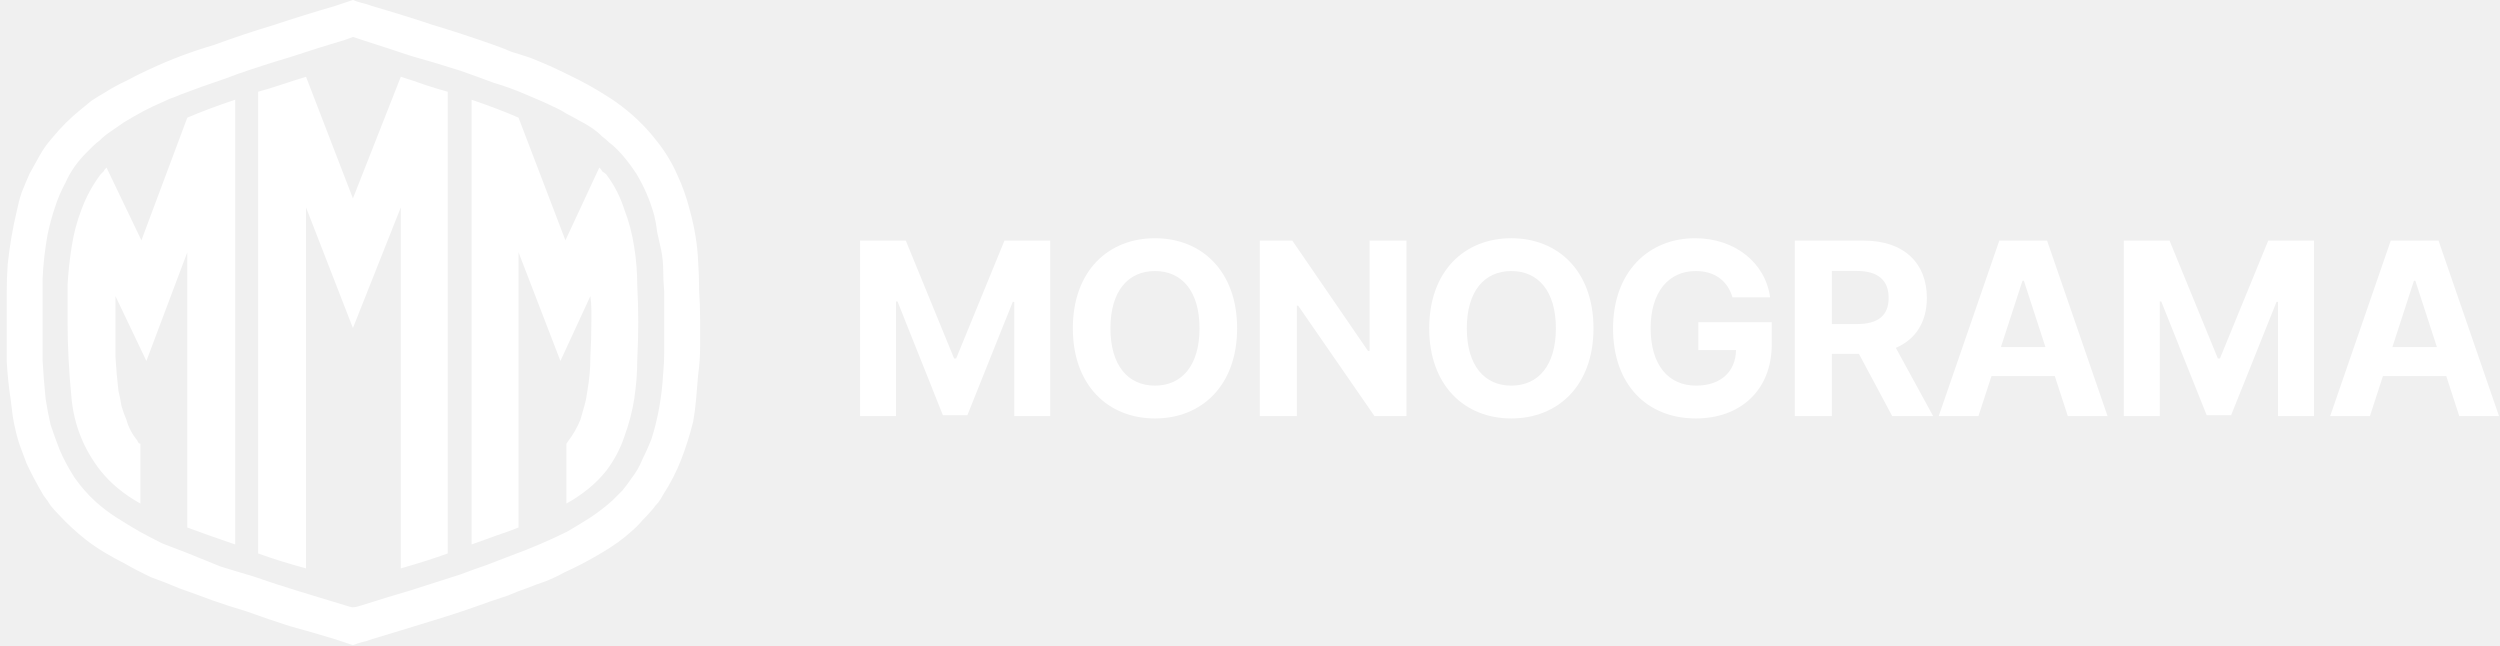
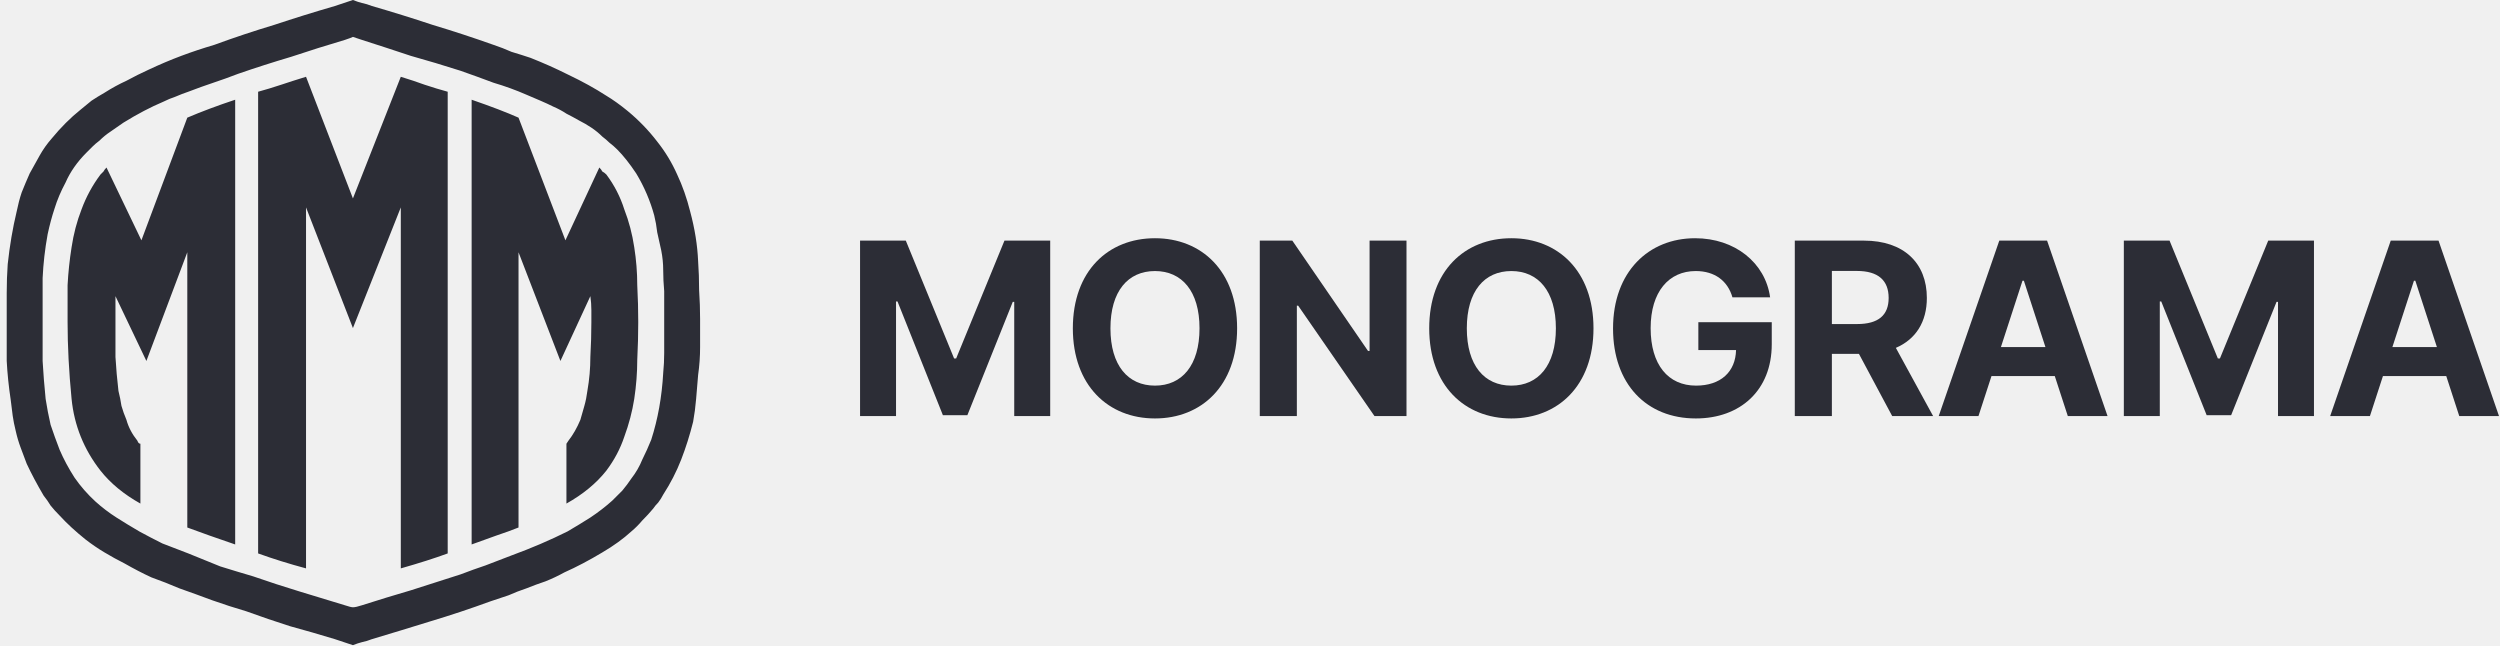
<svg xmlns="http://www.w3.org/2000/svg" width="124" height="32" viewBox="0 0 124 32" fill="none">
-   <path d="M34.231 10.485C34.462 11.343 34.594 12.167 34.627 12.958C34.66 13.42 34.676 13.898 34.676 14.393C34.709 14.887 34.725 15.365 34.725 15.827C34.725 16.288 34.725 16.75 34.725 17.212C34.725 17.673 34.693 18.135 34.627 18.597C34.594 18.992 34.561 19.388 34.528 19.784C34.495 20.179 34.445 20.558 34.379 20.921C34.214 21.581 34.016 22.207 33.785 22.801C33.554 23.394 33.258 23.971 32.895 24.532C32.829 24.664 32.746 24.796 32.647 24.927C32.548 25.026 32.466 25.125 32.4 25.224C32.235 25.422 32.053 25.62 31.855 25.818C31.69 26.015 31.509 26.197 31.311 26.362C30.915 26.724 30.437 27.071 29.876 27.4C29.216 27.796 28.589 28.126 27.995 28.39C27.699 28.554 27.385 28.703 27.055 28.835C26.758 28.933 26.445 29.049 26.115 29.181C25.818 29.28 25.521 29.395 25.224 29.527C24.927 29.626 24.631 29.725 24.334 29.824C23.344 30.186 22.354 30.516 21.364 30.813C20.408 31.11 19.434 31.407 18.445 31.703C18.28 31.769 18.115 31.819 17.95 31.852C17.818 31.885 17.669 31.934 17.505 32L16.614 31.703C15.855 31.472 15.113 31.258 14.387 31.06C13.661 30.829 12.935 30.582 12.21 30.318C11.649 30.154 11.088 29.972 10.527 29.774C9.999 29.576 9.455 29.379 8.894 29.181C8.432 28.983 7.97 28.802 7.508 28.637C7.08 28.439 6.634 28.208 6.172 27.944C5.842 27.779 5.513 27.598 5.183 27.4C4.853 27.203 4.539 26.988 4.242 26.757C3.748 26.362 3.319 25.966 2.956 25.57C2.791 25.405 2.642 25.241 2.51 25.076C2.411 24.911 2.296 24.746 2.164 24.581C1.834 24.021 1.554 23.493 1.323 22.998C1.224 22.735 1.125 22.471 1.026 22.207C0.927 21.943 0.844 21.663 0.778 21.366C0.712 21.102 0.663 20.855 0.63 20.624C0.597 20.361 0.564 20.097 0.531 19.833C0.432 19.174 0.366 18.531 0.333 17.904C0.333 17.278 0.333 16.635 0.333 15.975C0.333 15.514 0.333 15.036 0.333 14.541C0.333 14.046 0.35 13.568 0.382 13.107C0.481 12.183 0.63 11.31 0.828 10.485C0.894 10.156 0.976 9.842 1.075 9.546C1.207 9.216 1.339 8.903 1.471 8.606C1.636 8.309 1.801 8.012 1.966 7.716C2.131 7.419 2.329 7.139 2.56 6.875C3.022 6.314 3.5 5.836 3.995 5.441C4.193 5.276 4.374 5.127 4.539 4.995C4.737 4.863 4.952 4.732 5.183 4.6C5.545 4.369 5.908 4.171 6.271 4.006C6.634 3.808 6.997 3.627 7.36 3.462C7.921 3.198 8.465 2.968 8.993 2.77C9.521 2.572 10.065 2.391 10.626 2.226C11.616 1.863 12.605 1.533 13.595 1.236C14.585 0.907 15.591 0.594 16.614 0.297L17.505 0C17.669 0.066 17.818 0.115 17.95 0.148C18.115 0.181 18.28 0.231 18.445 0.297C19.468 0.594 20.474 0.907 21.463 1.236C22.453 1.533 23.459 1.863 24.482 2.226C24.779 2.325 25.076 2.44 25.373 2.572C25.703 2.671 26.016 2.77 26.313 2.869C26.643 3.001 26.956 3.132 27.253 3.264C27.55 3.396 27.863 3.545 28.193 3.709C28.886 4.039 29.513 4.385 30.074 4.748C30.404 4.946 30.75 5.193 31.113 5.49C31.674 5.952 32.169 6.463 32.598 7.023C32.993 7.518 33.323 8.062 33.587 8.655C33.851 9.216 34.066 9.826 34.231 10.485ZM32.895 18.498C32.928 18.168 32.944 17.838 32.944 17.509C32.944 17.179 32.944 16.833 32.944 16.47V14.442C32.911 14.079 32.895 13.733 32.895 13.403C32.895 13.074 32.862 12.744 32.796 12.414C32.73 12.117 32.664 11.821 32.598 11.524C32.565 11.227 32.515 10.947 32.449 10.683C32.251 9.958 31.954 9.265 31.558 8.606C31.229 8.111 30.915 7.716 30.618 7.419C30.486 7.287 30.354 7.172 30.222 7.073C30.123 6.974 30.008 6.875 29.876 6.776C29.711 6.611 29.529 6.463 29.332 6.331C29.134 6.199 28.936 6.083 28.738 5.985C28.507 5.853 28.292 5.737 28.095 5.638C27.896 5.506 27.682 5.391 27.451 5.292C27.253 5.193 27.039 5.094 26.808 4.995C26.577 4.896 26.346 4.798 26.115 4.699C25.587 4.468 25.043 4.27 24.482 4.105C23.954 3.907 23.41 3.709 22.849 3.512C22.024 3.248 21.2 3.001 20.375 2.77C19.583 2.506 18.775 2.242 17.95 1.978L17.505 1.83C17.439 1.863 17.307 1.912 17.109 1.978C16.218 2.242 15.327 2.522 14.436 2.819C13.546 3.083 12.671 3.363 11.814 3.66C11.385 3.825 10.972 3.973 10.576 4.105C10.181 4.237 9.768 4.385 9.339 4.55C9.141 4.616 8.927 4.699 8.696 4.798C8.498 4.863 8.3 4.946 8.102 5.045C7.475 5.309 6.816 5.655 6.123 6.083C5.925 6.215 5.71 6.364 5.48 6.529C5.282 6.66 5.1 6.809 4.935 6.974C4.803 7.073 4.688 7.172 4.589 7.27C4.49 7.369 4.391 7.468 4.292 7.567C3.83 8.029 3.484 8.523 3.253 9.051C3.022 9.48 2.84 9.908 2.708 10.337C2.576 10.733 2.461 11.161 2.362 11.623C2.23 12.348 2.147 13.074 2.114 13.799C2.114 14.524 2.114 15.25 2.114 15.975C2.114 16.635 2.114 17.278 2.114 17.904C2.147 18.498 2.197 19.124 2.263 19.784C2.329 20.212 2.411 20.641 2.51 21.07C2.642 21.465 2.791 21.877 2.956 22.306C3.154 22.768 3.401 23.229 3.698 23.691C3.995 24.119 4.341 24.515 4.737 24.878C5.067 25.175 5.414 25.438 5.776 25.669C6.139 25.9 6.519 26.131 6.915 26.362C7.277 26.559 7.657 26.757 8.053 26.955C8.482 27.12 8.911 27.285 9.339 27.45C9.9 27.681 10.428 27.895 10.923 28.093C11.451 28.258 11.995 28.422 12.556 28.587C13.315 28.851 14.073 29.098 14.832 29.329C15.591 29.56 16.35 29.791 17.109 30.022C17.307 30.088 17.439 30.121 17.505 30.121C17.604 30.121 17.752 30.088 17.95 30.022C18.775 29.758 19.583 29.511 20.375 29.28C21.2 29.016 22.024 28.752 22.849 28.488C23.278 28.323 23.69 28.175 24.086 28.043C24.515 27.878 24.944 27.713 25.373 27.549C26.363 27.186 27.286 26.79 28.144 26.362C28.54 26.131 28.919 25.9 29.282 25.669C29.678 25.405 30.041 25.125 30.371 24.828C30.536 24.664 30.701 24.499 30.866 24.334C31.031 24.136 31.179 23.938 31.311 23.74C31.542 23.444 31.723 23.13 31.855 22.801C32.02 22.471 32.169 22.141 32.301 21.811C32.631 20.789 32.829 19.685 32.895 18.498ZM29.727 8.309C29.794 8.375 29.843 8.441 29.876 8.507C29.942 8.54 30.008 8.589 30.074 8.655C30.47 9.183 30.767 9.76 30.965 10.386C31.196 10.98 31.36 11.606 31.459 12.266C31.558 12.892 31.608 13.519 31.608 14.145C31.641 14.772 31.657 15.382 31.657 15.975C31.657 16.569 31.641 17.195 31.608 17.855C31.608 18.481 31.558 19.124 31.459 19.784C31.36 20.41 31.196 21.037 30.965 21.663C30.767 22.257 30.47 22.817 30.074 23.345C29.579 23.971 28.919 24.515 28.095 24.977V22.009C28.095 22.009 28.127 21.96 28.193 21.861C28.424 21.564 28.622 21.218 28.787 20.822C28.853 20.591 28.919 20.361 28.985 20.13C29.051 19.899 29.101 19.652 29.134 19.388C29.233 18.827 29.282 18.267 29.282 17.706C29.315 17.113 29.332 16.536 29.332 15.975C29.332 15.777 29.332 15.58 29.332 15.382C29.332 15.151 29.315 14.92 29.282 14.689L27.797 17.904L25.719 12.513V26.164C25.389 26.296 25.026 26.428 24.631 26.559C24.268 26.691 23.855 26.84 23.393 27.005V4.946C24.35 5.276 25.125 5.572 25.719 5.836L28.045 11.92L29.727 8.309ZM19.88 3.808C20.309 3.94 20.705 4.072 21.067 4.204C21.463 4.336 21.843 4.451 22.206 4.55V27.45C21.579 27.681 20.804 27.928 19.88 28.192V10.287L17.505 16.272L15.179 10.287V28.192C14.321 27.961 13.529 27.714 12.803 27.45V4.55C13.166 4.451 13.546 4.336 13.942 4.204C14.337 4.072 14.75 3.94 15.179 3.808L17.505 9.842L19.88 3.808ZM9.29 5.836C9.983 5.539 10.774 5.243 11.665 4.946V27.005C11.203 26.84 10.774 26.691 10.379 26.559C10.016 26.428 9.653 26.296 9.29 26.164V12.513L7.261 17.904L5.727 14.689V15.975C5.727 16.536 5.727 17.113 5.727 17.706C5.76 18.267 5.809 18.827 5.875 19.388C5.941 19.652 5.991 19.899 6.024 20.13C6.09 20.361 6.172 20.591 6.271 20.822C6.37 21.185 6.552 21.531 6.816 21.861C6.849 21.96 6.898 22.009 6.964 22.009V24.977C6.139 24.515 5.48 23.971 4.985 23.345C4.16 22.29 3.682 21.102 3.55 19.784C3.418 18.432 3.352 17.162 3.352 15.975C3.352 15.382 3.352 14.772 3.352 14.145C3.385 13.519 3.451 12.892 3.55 12.266C3.649 11.606 3.813 10.98 4.044 10.386C4.275 9.76 4.589 9.183 4.985 8.655C5.051 8.589 5.1 8.54 5.133 8.507C5.166 8.441 5.216 8.375 5.282 8.309L7.014 11.92L9.29 5.836Z" fill="white" />
-   <path d="M42.659 11.935V20.636H44.443V14.952H44.516L46.767 20.593H47.982L50.233 14.973H50.306V20.636H52.09V11.935H49.821L47.425 17.781H47.324L44.928 11.935H42.659Z" fill="white" />
-   <path d="M61.361 16.285C61.361 13.439 59.594 11.816 57.287 11.816C54.968 11.816 53.213 13.439 53.213 16.285C53.213 19.119 54.968 20.755 57.287 20.755C59.594 20.755 61.361 19.132 61.361 16.285ZM59.496 16.285C59.496 18.129 58.621 19.127 57.287 19.127C55.949 19.127 55.078 18.129 55.078 16.285C55.078 14.442 55.949 13.444 57.287 13.444C58.621 13.444 59.496 14.442 59.496 16.285Z" fill="white" />
-   <path d="M69.762 11.935H67.931V17.407H67.854L64.099 11.935H62.485V20.636H64.324V15.16H64.388L68.173 20.636H69.762V11.935Z" fill="white" />
-   <path d="M79.037 16.285C79.037 13.439 77.27 11.816 74.963 11.816C72.643 11.816 70.889 13.439 70.889 16.285C70.889 19.119 72.643 20.755 74.963 20.755C77.27 20.755 79.037 19.132 79.037 16.285ZM77.172 16.285C77.172 18.129 76.297 19.127 74.963 19.127C73.625 19.127 72.754 18.129 72.754 16.285C72.754 14.442 73.625 13.444 74.963 13.444C76.297 13.444 77.172 14.442 77.172 16.285Z" fill="white" />
-   <path d="M85.929 14.748H87.798C87.56 13.027 86.044 11.816 84.077 11.816C81.779 11.816 80.007 13.473 80.007 16.294C80.007 19.047 81.664 20.755 84.115 20.755C86.311 20.755 87.879 19.365 87.879 17.076V15.98H84.238V17.364H86.108C86.082 18.444 85.347 19.127 84.124 19.127C82.743 19.127 81.872 18.095 81.872 16.277C81.872 14.467 82.777 13.444 84.107 13.444C85.054 13.444 85.695 13.932 85.929 14.748Z" fill="white" />
-   <path d="M89.022 20.636H90.861V17.551H92.203L93.852 20.636H95.882L94.034 17.254C95.024 16.829 95.572 15.967 95.572 14.777C95.572 13.048 94.429 11.935 92.454 11.935H89.022V20.636ZM90.861 16.073V13.439H92.101C93.163 13.439 93.677 13.911 93.677 14.777C93.677 15.64 93.163 16.073 92.11 16.073H90.861Z" fill="white" />
-   <path d="M98.132 20.636L98.778 18.652H101.917L102.563 20.636H104.534L101.535 11.935H99.165L96.161 20.636H98.132ZM99.245 17.216L100.316 13.924H100.384L101.454 17.216H99.245Z" fill="white" />
-   <path d="M105.342 11.935V20.636H107.126V14.952H107.198L109.45 20.593H110.665L112.916 14.973H112.989V20.636H114.773V11.935H112.504L110.108 17.781H110.006L107.61 11.935H105.342Z" fill="white" />
-   <path d="M117.549 20.636L118.194 18.652H121.334L121.979 20.636H123.95L120.951 11.935H118.581L115.577 20.636H117.549ZM118.662 17.216L119.732 13.924H119.8L120.871 17.216H118.662Z" fill="white" />
+   <path d="M34.231 10.485C34.462 11.343 34.594 12.167 34.627 12.958C34.66 13.42 34.676 13.898 34.676 14.393C34.709 14.887 34.725 15.365 34.725 15.827C34.725 16.288 34.725 16.75 34.725 17.212C34.725 17.673 34.693 18.135 34.627 18.597C34.594 18.992 34.561 19.388 34.528 19.784C34.495 20.179 34.445 20.558 34.379 20.921C34.214 21.581 34.016 22.207 33.785 22.801C33.554 23.394 33.258 23.971 32.895 24.532C32.829 24.664 32.746 24.796 32.647 24.927C32.548 25.026 32.466 25.125 32.4 25.224C32.235 25.422 32.053 25.62 31.855 25.818C31.69 26.015 31.509 26.197 31.311 26.362C30.915 26.724 30.437 27.071 29.876 27.4C29.216 27.796 28.589 28.126 27.995 28.39C27.699 28.554 27.385 28.703 27.055 28.835C26.758 28.933 26.445 29.049 26.115 29.181C25.818 29.28 25.521 29.395 25.224 29.527C24.927 29.626 24.631 29.725 24.334 29.824C23.344 30.186 22.354 30.516 21.364 30.813C20.408 31.11 19.434 31.407 18.445 31.703C18.28 31.769 18.115 31.819 17.95 31.852C17.818 31.885 17.669 31.934 17.505 32L16.614 31.703C15.855 31.472 15.113 31.258 14.387 31.06C13.661 30.829 12.935 30.582 12.21 30.318C11.649 30.154 11.088 29.972 10.527 29.774C9.999 29.576 9.455 29.379 8.894 29.181C8.432 28.983 7.97 28.802 7.508 28.637C7.08 28.439 6.634 28.208 6.172 27.944C5.842 27.779 5.513 27.598 5.183 27.4C4.853 27.203 4.539 26.988 4.242 26.757C3.748 26.362 3.319 25.966 2.956 25.57C2.791 25.405 2.642 25.241 2.51 25.076C2.411 24.911 2.296 24.746 2.164 24.581C1.834 24.021 1.554 23.493 1.323 22.998C1.224 22.735 1.125 22.471 1.026 22.207C0.927 21.943 0.844 21.663 0.778 21.366C0.712 21.102 0.663 20.855 0.63 20.624C0.597 20.361 0.564 20.097 0.531 19.833C0.432 19.174 0.366 18.531 0.333 17.904C0.333 17.278 0.333 16.635 0.333 15.975C0.333 15.514 0.333 15.036 0.333 14.541C0.333 14.046 0.35 13.568 0.382 13.107C0.481 12.183 0.63 11.31 0.828 10.485C0.894 10.156 0.976 9.842 1.075 9.546C1.207 9.216 1.339 8.903 1.471 8.606C1.636 8.309 1.801 8.012 1.966 7.716C2.131 7.419 2.329 7.139 2.56 6.875C3.022 6.314 3.5 5.836 3.995 5.441C4.193 5.276 4.374 5.127 4.539 4.995C4.737 4.863 4.952 4.732 5.183 4.6C5.545 4.369 5.908 4.171 6.271 4.006C6.634 3.808 6.997 3.627 7.36 3.462C7.921 3.198 8.465 2.968 8.993 2.77C9.521 2.572 10.065 2.391 10.626 2.226C11.616 1.863 12.605 1.533 13.595 1.236C14.585 0.907 15.591 0.594 16.614 0.297L17.505 0C17.669 0.066 17.818 0.115 17.95 0.148C18.115 0.181 18.28 0.231 18.445 0.297C19.468 0.594 20.474 0.907 21.463 1.236C22.453 1.533 23.459 1.863 24.482 2.226C24.779 2.325 25.076 2.44 25.373 2.572C25.703 2.671 26.016 2.77 26.313 2.869C26.643 3.001 26.956 3.132 27.253 3.264C27.55 3.396 27.863 3.545 28.193 3.709C28.886 4.039 29.513 4.385 30.074 4.748C30.404 4.946 30.75 5.193 31.113 5.49C31.674 5.952 32.169 6.463 32.598 7.023C32.993 7.518 33.323 8.062 33.587 8.655C33.851 9.216 34.066 9.826 34.231 10.485ZM32.895 18.498C32.928 18.168 32.944 17.838 32.944 17.509C32.944 17.179 32.944 16.833 32.944 16.47V14.442C32.911 14.079 32.895 13.733 32.895 13.403C32.895 13.074 32.862 12.744 32.796 12.414C32.73 12.117 32.664 11.821 32.598 11.524C32.565 11.227 32.515 10.947 32.449 10.683C32.251 9.958 31.954 9.265 31.558 8.606C31.229 8.111 30.915 7.716 30.618 7.419C30.486 7.287 30.354 7.172 30.222 7.073C30.123 6.974 30.008 6.875 29.876 6.776C29.711 6.611 29.529 6.463 29.332 6.331C29.134 6.199 28.936 6.083 28.738 5.985C28.507 5.853 28.292 5.737 28.095 5.638C27.896 5.506 27.682 5.391 27.451 5.292C27.253 5.193 27.039 5.094 26.808 4.995C26.577 4.896 26.346 4.798 26.115 4.699C25.587 4.468 25.043 4.27 24.482 4.105C23.954 3.907 23.41 3.709 22.849 3.512C22.024 3.248 21.2 3.001 20.375 2.77C19.583 2.506 18.775 2.242 17.95 1.978L17.505 1.83C17.439 1.863 17.307 1.912 17.109 1.978C16.218 2.242 15.327 2.522 14.436 2.819C13.546 3.083 12.671 3.363 11.814 3.66C11.385 3.825 10.972 3.973 10.576 4.105C10.181 4.237 9.768 4.385 9.339 4.55C9.141 4.616 8.927 4.699 8.696 4.798C8.498 4.863 8.3 4.946 8.102 5.045C7.475 5.309 6.816 5.655 6.123 6.083C5.925 6.215 5.71 6.364 5.48 6.529C5.282 6.66 5.1 6.809 4.935 6.974C4.803 7.073 4.688 7.172 4.589 7.27C4.49 7.369 4.391 7.468 4.292 7.567C3.83 8.029 3.484 8.523 3.253 9.051C3.022 9.48 2.84 9.908 2.708 10.337C2.576 10.733 2.461 11.161 2.362 11.623C2.23 12.348 2.147 13.074 2.114 13.799C2.114 14.524 2.114 15.25 2.114 15.975C2.114 16.635 2.114 17.278 2.114 17.904C2.147 18.498 2.197 19.124 2.263 19.784C2.329 20.212 2.411 20.641 2.51 21.07C2.642 21.465 2.791 21.877 2.956 22.306C3.154 22.768 3.401 23.229 3.698 23.691C3.995 24.119 4.341 24.515 4.737 24.878C5.067 25.175 5.414 25.438 5.776 25.669C6.139 25.9 6.519 26.131 6.915 26.362C7.277 26.559 7.657 26.757 8.053 26.955C8.482 27.12 8.911 27.285 9.339 27.45C9.9 27.681 10.428 27.895 10.923 28.093C11.451 28.258 11.995 28.422 12.556 28.587C13.315 28.851 14.073 29.098 14.832 29.329C15.591 29.56 16.35 29.791 17.109 30.022C17.307 30.088 17.439 30.121 17.505 30.121C17.604 30.121 17.752 30.088 17.95 30.022C18.775 29.758 19.583 29.511 20.375 29.28C21.2 29.016 22.024 28.752 22.849 28.488C23.278 28.323 23.69 28.175 24.086 28.043C24.515 27.878 24.944 27.713 25.373 27.549C26.363 27.186 27.286 26.79 28.144 26.362C28.54 26.131 28.919 25.9 29.282 25.669C29.678 25.405 30.041 25.125 30.371 24.828C30.536 24.664 30.701 24.499 30.866 24.334C31.031 24.136 31.179 23.938 31.311 23.74C31.542 23.444 31.723 23.13 31.855 22.801C32.02 22.471 32.169 22.141 32.301 21.811C32.631 20.789 32.829 19.685 32.895 18.498ZM29.727 8.309C29.794 8.375 29.843 8.441 29.876 8.507C29.942 8.54 30.008 8.589 30.074 8.655C30.47 9.183 30.767 9.76 30.965 10.386C31.196 10.98 31.36 11.606 31.459 12.266C31.558 12.892 31.608 13.519 31.608 14.145C31.641 14.772 31.657 15.382 31.657 15.975C31.657 16.569 31.641 17.195 31.608 17.855C31.608 18.481 31.558 19.124 31.459 19.784C31.36 20.41 31.196 21.037 30.965 21.663C30.767 22.257 30.47 22.817 30.074 23.345C29.579 23.971 28.919 24.515 28.095 24.977V22.009C28.095 22.009 28.127 21.96 28.193 21.861C28.424 21.564 28.622 21.218 28.787 20.822C28.853 20.591 28.919 20.361 28.985 20.13C29.051 19.899 29.101 19.652 29.134 19.388C29.233 18.827 29.282 18.267 29.282 17.706C29.315 17.113 29.332 16.536 29.332 15.975C29.332 15.777 29.332 15.58 29.332 15.382C29.332 15.151 29.315 14.92 29.282 14.689L27.797 17.904L25.719 12.513V26.164C25.389 26.296 25.026 26.428 24.631 26.559C24.268 26.691 23.855 26.84 23.393 27.005V4.946C24.35 5.276 25.125 5.572 25.719 5.836L28.045 11.92L29.727 8.309ZM19.88 3.808C20.309 3.94 20.705 4.072 21.067 4.204C21.463 4.336 21.843 4.451 22.206 4.55V27.45C21.579 27.681 20.804 27.928 19.88 28.192V10.287L17.505 16.272L15.179 10.287V28.192C14.321 27.961 13.529 27.714 12.803 27.45V4.55C13.166 4.451 13.546 4.336 13.942 4.204C14.337 4.072 14.75 3.94 15.179 3.808L17.505 9.842L19.88 3.808ZM9.29 5.836C9.983 5.539 10.774 5.243 11.665 4.946V27.005C11.203 26.84 10.774 26.691 10.379 26.559C10.016 26.428 9.653 26.296 9.29 26.164V12.513L7.261 17.904L5.727 14.689V15.975C5.727 16.536 5.727 17.113 5.727 17.706C5.76 18.267 5.809 18.827 5.875 19.388C5.941 19.652 5.991 19.899 6.024 20.13C6.09 20.361 6.172 20.591 6.271 20.822C6.37 21.185 6.552 21.531 6.816 21.861C6.849 21.96 6.898 22.009 6.964 22.009V24.977C6.139 24.515 5.48 23.971 4.985 23.345C4.16 22.29 3.682 21.102 3.55 19.784C3.418 18.432 3.352 17.162 3.352 15.975C3.352 15.382 3.352 14.772 3.352 14.145C3.385 13.519 3.451 12.892 3.55 12.266C3.649 11.606 3.813 10.98 4.044 10.386C4.275 9.76 4.589 9.183 4.985 8.655C5.051 8.589 5.1 8.54 5.133 8.507C5.166 8.441 5.216 8.375 5.282 8.309L7.014 11.92L9.29 5.836Z" fill="#2C2D36" />
+   <path d="M42.659 11.935V20.636H44.443V14.952H44.516L46.767 20.593H47.982L50.233 14.973H50.306V20.636H52.09V11.935H49.821L47.425 17.781H47.324L44.928 11.935H42.659Z" fill="#2C2D36" />
+   <path d="M61.361 16.285C61.361 13.439 59.594 11.816 57.287 11.816C54.968 11.816 53.213 13.439 53.213 16.285C53.213 19.119 54.968 20.755 57.287 20.755C59.594 20.755 61.361 19.132 61.361 16.285ZM59.496 16.285C59.496 18.129 58.621 19.127 57.287 19.127C55.949 19.127 55.078 18.129 55.078 16.285C55.078 14.442 55.949 13.444 57.287 13.444C58.621 13.444 59.496 14.442 59.496 16.285Z" fill="#2C2D36" />
+   <path d="M69.762 11.935H67.931V17.407H67.854L64.099 11.935H62.485V20.636H64.324V15.16H64.388L68.173 20.636H69.762V11.935Z" fill="#2C2D36" />
+   <path d="M79.037 16.285C79.037 13.439 77.27 11.816 74.963 11.816C72.643 11.816 70.889 13.439 70.889 16.285C70.889 19.119 72.643 20.755 74.963 20.755C77.27 20.755 79.037 19.132 79.037 16.285ZM77.172 16.285C77.172 18.129 76.297 19.127 74.963 19.127C73.625 19.127 72.754 18.129 72.754 16.285C72.754 14.442 73.625 13.444 74.963 13.444C76.297 13.444 77.172 14.442 77.172 16.285Z" fill="#2C2D36" />
+   <path d="M85.929 14.748H87.798C87.56 13.027 86.044 11.816 84.077 11.816C81.779 11.816 80.007 13.473 80.007 16.294C80.007 19.047 81.664 20.755 84.115 20.755C86.311 20.755 87.879 19.365 87.879 17.076V15.98H84.238V17.364H86.108C86.082 18.444 85.347 19.127 84.124 19.127C82.743 19.127 81.872 18.095 81.872 16.277C81.872 14.467 82.777 13.444 84.107 13.444C85.054 13.444 85.695 13.932 85.929 14.748Z" fill="#2C2D36" />
+   <path d="M89.022 20.636H90.861V17.551H92.203L93.852 20.636H95.882L94.034 17.254C95.024 16.829 95.572 15.967 95.572 14.777C95.572 13.048 94.429 11.935 92.454 11.935H89.022V20.636ZM90.861 16.073V13.439H92.101C93.163 13.439 93.677 13.911 93.677 14.777C93.677 15.64 93.163 16.073 92.11 16.073H90.861Z" fill="#2C2D36" />
+   <path d="M98.132 20.636L98.778 18.652H101.917L102.563 20.636H104.534L101.535 11.935H99.165L96.161 20.636H98.132ZM99.245 17.216L100.316 13.924H100.384L101.454 17.216H99.245Z" fill="#2C2D36" />
+   <path d="M105.342 11.935V20.636H107.126V14.952H107.198L109.45 20.593H110.665L112.916 14.973H112.989V20.636H114.773V11.935H112.504L110.108 17.781H110.006L107.61 11.935H105.342Z" fill="#2C2D36" />
+   <path d="M117.549 20.636L118.194 18.652H121.334L121.979 20.636H123.95L120.951 11.935H118.581L115.577 20.636H117.549ZM118.662 17.216L119.732 13.924H119.8L120.871 17.216H118.662Z" fill="#2C2D36" />
</svg>
